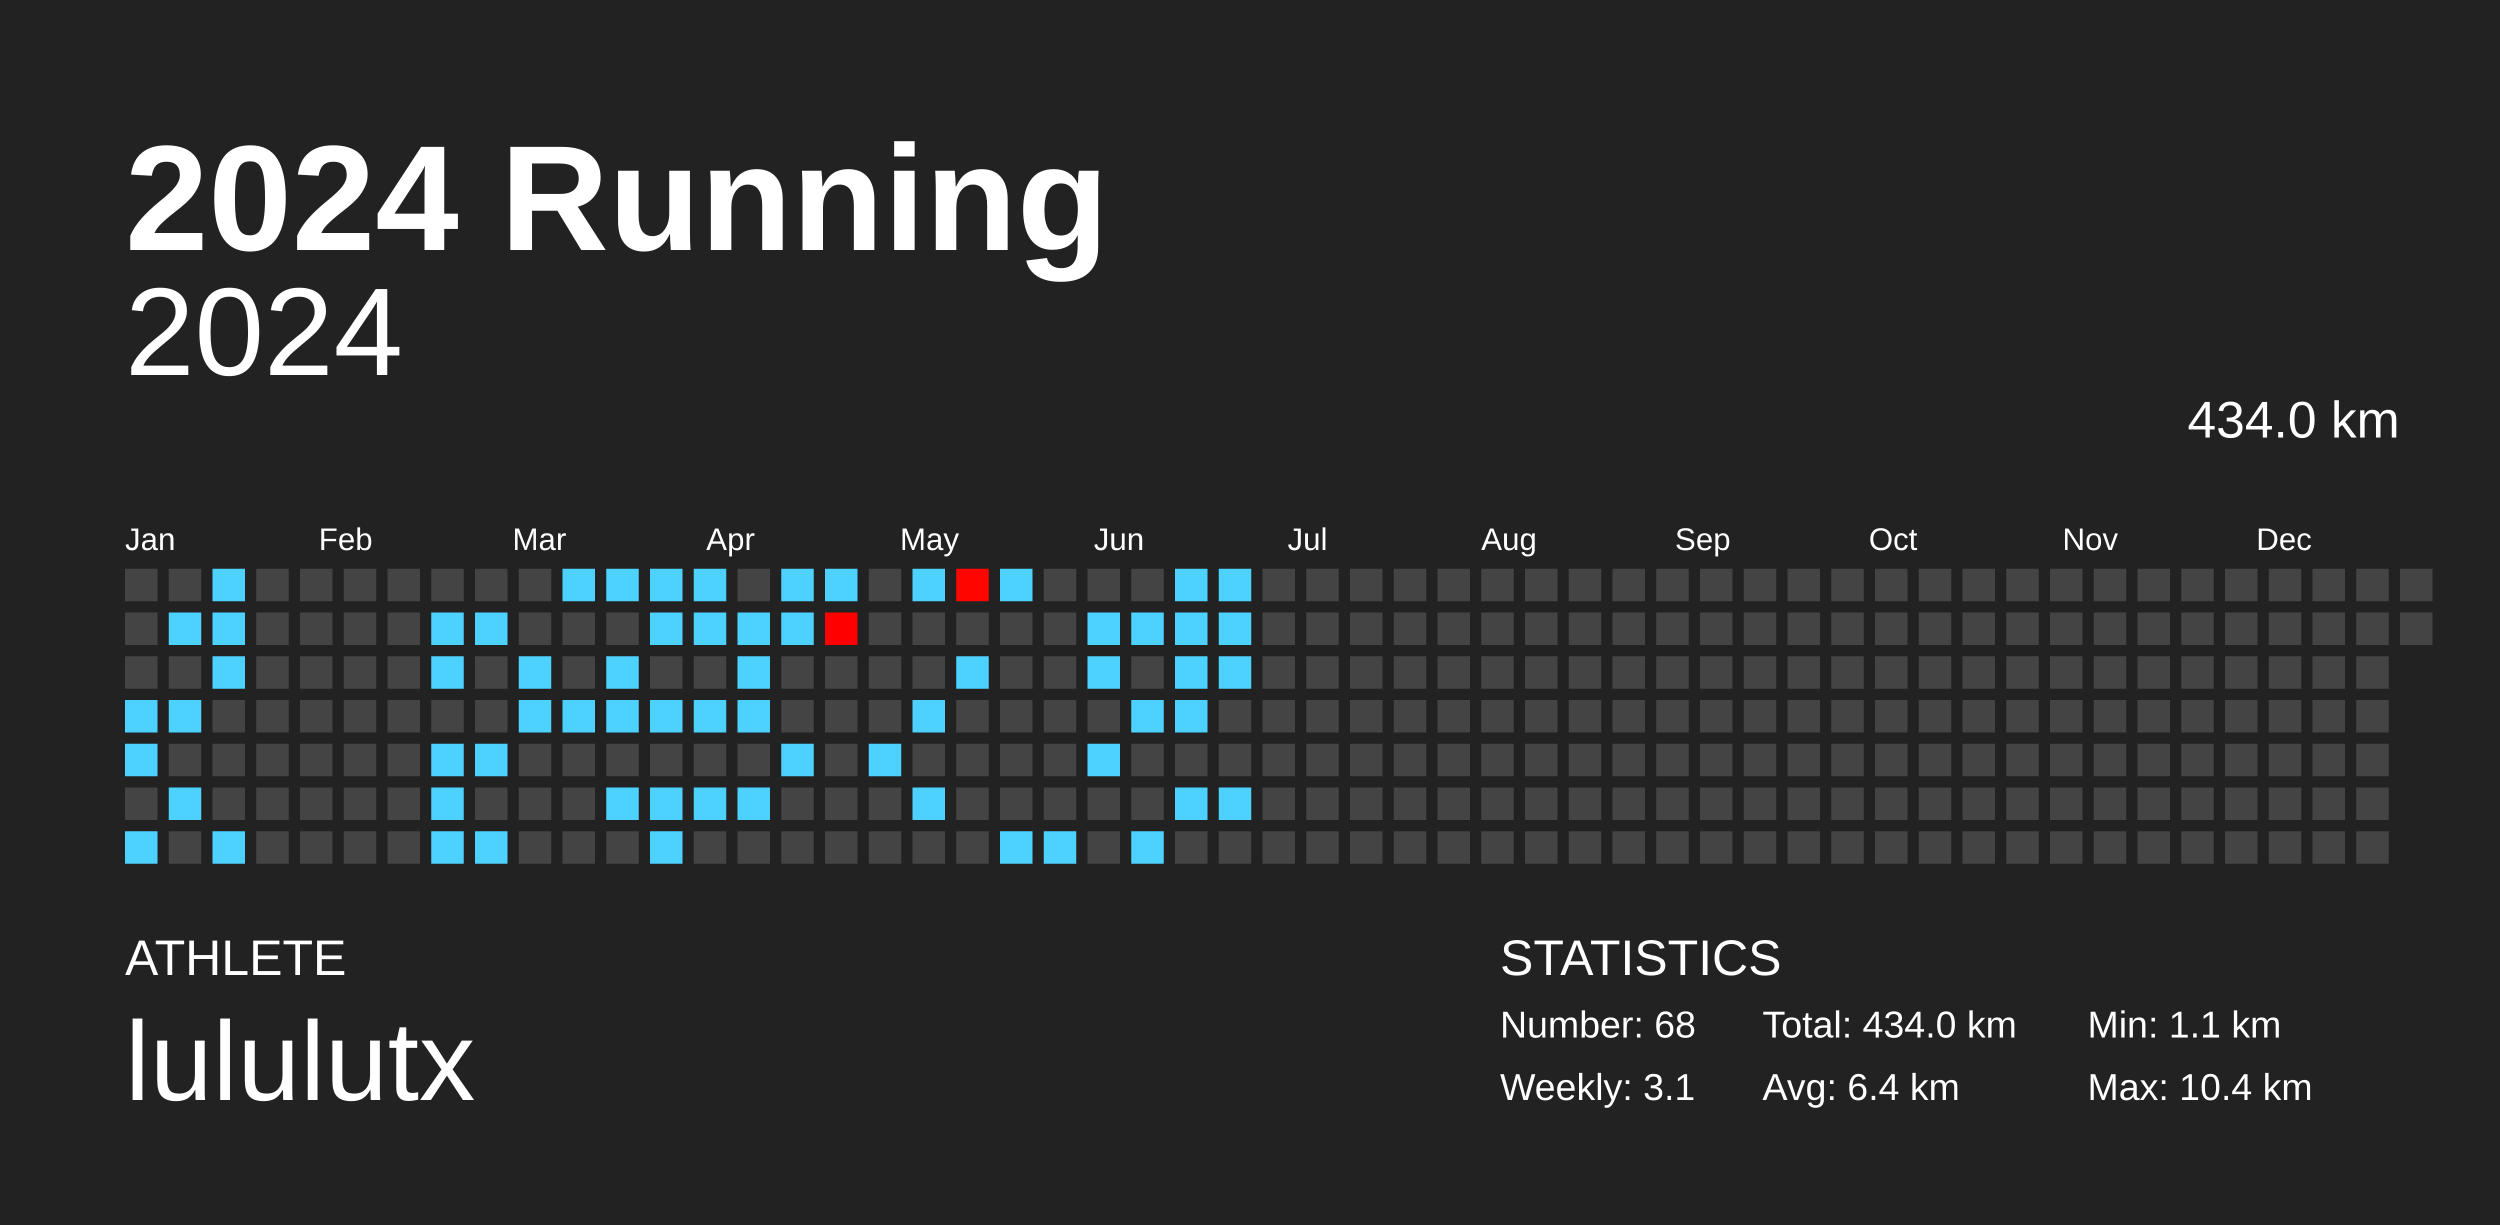
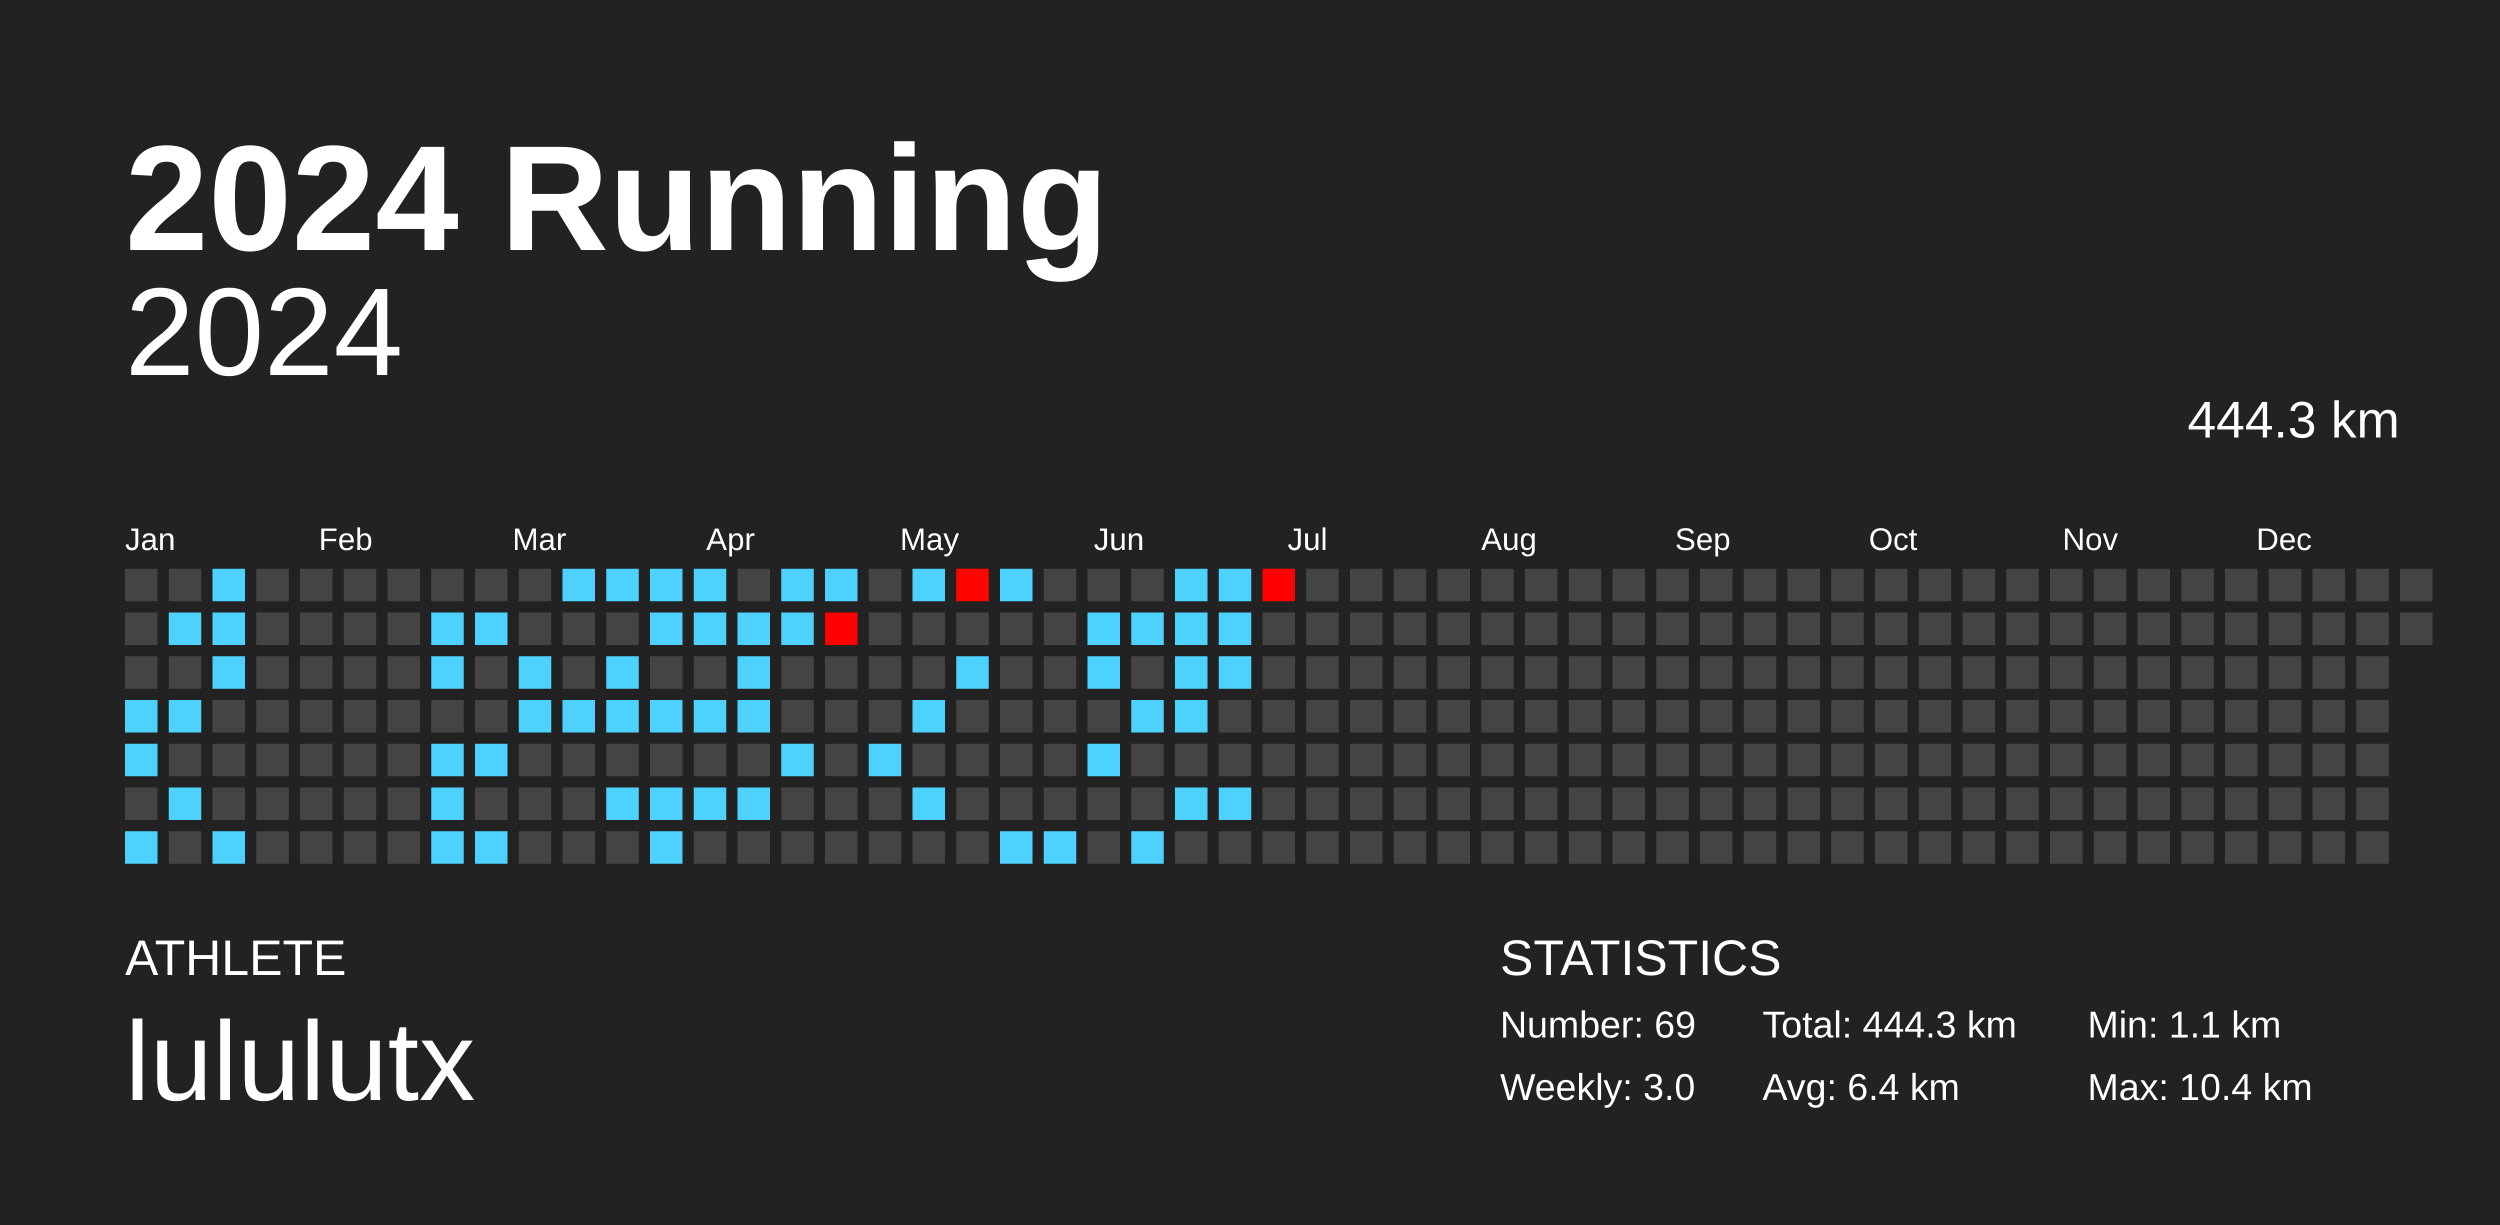
<svg xmlns="http://www.w3.org/2000/svg" baseProfile="full" height="98mm" version="1.1" viewBox="0,0,200,98" width="200mm">
  <defs />
  <rect fill="#222222" height="98" width="200" x="0" y="0" />
  <text fill="#FFFFFF" style="font-size:12px; font-family:Arial; font-weight:bold;" x="10" y="20">2024 Running</text>
  <text fill="#FFFFFF" style="font-size:4px; font-family:Arial" x="10" y="78">ATHLETE</text>
  <text fill="#FFFFFF" style="font-size:9px; font-family:Arial" x="10" y="88">lululutx</text>
  <text fill="#FFFFFF" style="font-size:4px; font-family:Arial" x="120" y="78">STATISTICS</text>
-   <text fill="#FFFFFF" style="font-size:3px; font-family:Arial" x="120" y="83">Number: 68</text>
-   <text fill="#FFFFFF" style="font-size:3px; font-family:Arial" x="120" y="88">Weekly: 3.1</text>
-   <text fill="#FFFFFF" style="font-size:3px; font-family:Arial" x="141" y="83">Total: 434.0 km</text>
+   <text fill="#FFFFFF" style="font-size:3px; font-family:Arial" x="120" y="83">Number: 69</text>
+   <text fill="#FFFFFF" style="font-size:3px; font-family:Arial" x="120" y="88">Weekly: 3.0</text>
+   <text fill="#FFFFFF" style="font-size:3px; font-family:Arial" x="141" y="83">Total: 444.3 km</text>
  <text fill="#FFFFFF" style="font-size:3px; font-family:Arial" x="141" y="88">Avg: 6.4 km</text>
  <text fill="#FFFFFF" style="font-size:3px; font-family:Arial" x="167" y="83">Min: 1.1 km</text>
  <text fill="#FFFFFF" style="font-size:3px; font-family:Arial" x="167" y="88">Max: 10.4 km</text>
  <text alignment-baseline="hanging" fill="#FFFFFF" style="font-size:10.0px; font-family:Arial;" x="10" y="30">2024</text>
-   <text alignment-baseline="hanging" fill="#FFFFFF" style="font-size:4.125px; font-family:Arial;" x="175" y="35">434.0 km</text>
+   <text alignment-baseline="hanging" fill="#FFFFFF" style="font-size:4.125px; font-family:Arial;" x="175" y="35">444.3 km</text>
  <text fill="#FFFFFF" style="font-size:2.5px; font-family:Arial" x="10.0" y="44">Jan</text>
  <text fill="#FFFFFF" style="font-size:2.5px; font-family:Arial" x="25.5" y="44">Feb</text>
  <text fill="#FFFFFF" style="font-size:2.5px; font-family:Arial" x="41.0" y="44">Mar</text>
  <text fill="#FFFFFF" style="font-size:2.5px; font-family:Arial" x="56.5" y="44">Apr</text>
  <text fill="#FFFFFF" style="font-size:2.5px; font-family:Arial" x="72.0" y="44">May</text>
  <text fill="#FFFFFF" style="font-size:2.5px; font-family:Arial" x="87.5" y="44">Jun</text>
  <text fill="#FFFFFF" style="font-size:2.5px; font-family:Arial" x="103.0" y="44">Jul</text>
  <text fill="#FFFFFF" style="font-size:2.5px; font-family:Arial" x="118.5" y="44">Aug</text>
  <text fill="#FFFFFF" style="font-size:2.5px; font-family:Arial" x="134.0" y="44">Sep</text>
  <text fill="#FFFFFF" style="font-size:2.5px; font-family:Arial" x="149.5" y="44">Oct</text>
  <text fill="#FFFFFF" style="font-size:2.5px; font-family:Arial" x="165.0" y="44">Nov</text>
  <text fill="#FFFFFF" style="font-size:2.5px; font-family:Arial" x="180.5" y="44">Dec</text>
  <rect fill="#444444" height="2.6" width="2.6" x="10.0" y="45.5" />
  <rect fill="#444444" height="2.6" width="2.6" x="10.0" y="49.0" />
  <rect fill="#444444" height="2.6" width="2.6" x="10.0" y="52.5" />
  <rect fill="#4dd2ff" height="2.6" width="2.6" x="10.0" y="56.0" />
  <rect fill="#4dd2ff" height="2.6" width="2.6" x="10.0" y="59.5" />
  <rect fill="#444444" height="2.6" width="2.6" x="10.0" y="63.0" />
  <rect fill="#4dd2ff" height="2.6" width="2.6" x="10.0" y="66.5" />
  <rect fill="#444444" height="2.6" width="2.6" x="13.5" y="45.5" />
  <rect fill="#4dd2ff" height="2.6" width="2.6" x="13.5" y="49.0" />
  <rect fill="#444444" height="2.6" width="2.6" x="13.5" y="52.5" />
  <rect fill="#4dd2ff" height="2.6" width="2.6" x="13.5" y="56.0" />
  <rect fill="#444444" height="2.6" width="2.6" x="13.5" y="59.5" />
  <rect fill="#4dd2ff" height="2.6" width="2.6" x="13.5" y="63.0" />
  <rect fill="#444444" height="2.6" width="2.6" x="13.5" y="66.5" />
  <rect fill="#4dd2ff" height="2.6" width="2.6" x="17.0" y="45.5" />
  <rect fill="#4dd2ff" height="2.6" width="2.6" x="17.0" y="49.0" />
  <rect fill="#4dd2ff" height="2.6" width="2.6" x="17.0" y="52.5" />
  <rect fill="#444444" height="2.6" width="2.6" x="17.0" y="56.0" />
  <rect fill="#444444" height="2.6" width="2.6" x="17.0" y="59.5" />
  <rect fill="#444444" height="2.6" width="2.6" x="17.0" y="63.0" />
  <rect fill="#4dd2ff" height="2.6" width="2.6" x="17.0" y="66.5" />
  <rect fill="#444444" height="2.6" width="2.6" x="20.5" y="45.5" />
  <rect fill="#444444" height="2.6" width="2.6" x="20.5" y="49.0" />
  <rect fill="#444444" height="2.6" width="2.6" x="20.5" y="52.5" />
  <rect fill="#444444" height="2.6" width="2.6" x="20.5" y="56.0" />
  <rect fill="#444444" height="2.6" width="2.6" x="20.5" y="59.5" />
  <rect fill="#444444" height="2.6" width="2.6" x="20.5" y="63.0" />
  <rect fill="#444444" height="2.6" width="2.6" x="20.5" y="66.5" />
  <rect fill="#444444" height="2.6" width="2.6" x="24.0" y="45.5" />
  <rect fill="#444444" height="2.6" width="2.6" x="24.0" y="49.0" />
  <rect fill="#444444" height="2.6" width="2.6" x="24.0" y="52.5" />
  <rect fill="#444444" height="2.6" width="2.6" x="24.0" y="56.0" />
  <rect fill="#444444" height="2.6" width="2.6" x="24.0" y="59.5" />
  <rect fill="#444444" height="2.6" width="2.6" x="24.0" y="63.0" />
  <rect fill="#444444" height="2.6" width="2.6" x="24.0" y="66.5" />
  <rect fill="#444444" height="2.6" width="2.6" x="27.5" y="45.5" />
  <rect fill="#444444" height="2.6" width="2.6" x="27.5" y="49.0" />
  <rect fill="#444444" height="2.6" width="2.6" x="27.5" y="52.5" />
  <rect fill="#444444" height="2.6" width="2.6" x="27.5" y="56.0" />
  <rect fill="#444444" height="2.6" width="2.6" x="27.5" y="59.5" />
  <rect fill="#444444" height="2.6" width="2.6" x="27.5" y="63.0" />
  <rect fill="#444444" height="2.6" width="2.6" x="27.5" y="66.5" />
  <rect fill="#444444" height="2.6" width="2.6" x="31.0" y="45.5" />
  <rect fill="#444444" height="2.6" width="2.6" x="31.0" y="49.0" />
  <rect fill="#444444" height="2.6" width="2.6" x="31.0" y="52.5" />
  <rect fill="#444444" height="2.6" width="2.6" x="31.0" y="56.0" />
  <rect fill="#444444" height="2.6" width="2.6" x="31.0" y="59.5" />
  <rect fill="#444444" height="2.6" width="2.6" x="31.0" y="63.0" />
  <rect fill="#444444" height="2.6" width="2.6" x="31.0" y="66.5" />
  <rect fill="#444444" height="2.6" width="2.6" x="34.5" y="45.5" />
  <rect fill="#4dd2ff" height="2.6" width="2.6" x="34.5" y="49.0" />
  <rect fill="#4dd2ff" height="2.6" width="2.6" x="34.5" y="52.5" />
  <rect fill="#444444" height="2.6" width="2.6" x="34.5" y="56.0" />
  <rect fill="#4dd2ff" height="2.6" width="2.6" x="34.5" y="59.5" />
  <rect fill="#4dd2ff" height="2.6" width="2.6" x="34.5" y="63.0" />
  <rect fill="#4dd2ff" height="2.6" width="2.6" x="34.5" y="66.5" />
  <rect fill="#444444" height="2.6" width="2.6" x="38.0" y="45.5" />
  <rect fill="#4dd2ff" height="2.6" width="2.6" x="38.0" y="49.0" />
  <rect fill="#444444" height="2.6" width="2.6" x="38.0" y="52.5" />
  <rect fill="#444444" height="2.6" width="2.6" x="38.0" y="56.0" />
  <rect fill="#4dd2ff" height="2.6" width="2.6" x="38.0" y="59.5" />
  <rect fill="#444444" height="2.6" width="2.6" x="38.0" y="63.0" />
  <rect fill="#4dd2ff" height="2.6" width="2.6" x="38.0" y="66.5" />
  <rect fill="#444444" height="2.6" width="2.6" x="41.5" y="45.5" />
  <rect fill="#444444" height="2.6" width="2.6" x="41.5" y="49.0" />
  <rect fill="#4dd2ff" height="2.6" width="2.6" x="41.5" y="52.5" />
  <rect fill="#4dd2ff" height="2.6" width="2.6" x="41.5" y="56.0" />
  <rect fill="#444444" height="2.6" width="2.6" x="41.5" y="59.5" />
  <rect fill="#444444" height="2.6" width="2.6" x="41.5" y="63.0" />
  <rect fill="#444444" height="2.6" width="2.6" x="41.5" y="66.5" />
  <rect fill="#4dd2ff" height="2.6" width="2.6" x="45.0" y="45.5" />
  <rect fill="#444444" height="2.6" width="2.6" x="45.0" y="49.0" />
  <rect fill="#444444" height="2.6" width="2.6" x="45.0" y="52.5" />
  <rect fill="#4dd2ff" height="2.6" width="2.6" x="45.0" y="56.0" />
  <rect fill="#444444" height="2.6" width="2.6" x="45.0" y="59.5" />
  <rect fill="#444444" height="2.6" width="2.6" x="45.0" y="63.0" />
  <rect fill="#444444" height="2.6" width="2.6" x="45.0" y="66.5" />
  <rect fill="#4dd2ff" height="2.6" width="2.6" x="48.5" y="45.5" />
  <rect fill="#444444" height="2.6" width="2.6" x="48.5" y="49.0" />
  <rect fill="#4dd2ff" height="2.6" width="2.6" x="48.5" y="52.5" />
  <rect fill="#4dd2ff" height="2.6" width="2.6" x="48.5" y="56.0" />
  <rect fill="#444444" height="2.6" width="2.6" x="48.5" y="59.5" />
  <rect fill="#4dd2ff" height="2.6" width="2.6" x="48.5" y="63.0" />
  <rect fill="#444444" height="2.6" width="2.6" x="48.5" y="66.5" />
  <rect fill="#4dd2ff" height="2.6" width="2.6" x="52.0" y="45.5" />
  <rect fill="#4dd2ff" height="2.6" width="2.6" x="52.0" y="49.0" />
  <rect fill="#444444" height="2.6" width="2.6" x="52.0" y="52.5" />
  <rect fill="#4dd2ff" height="2.6" width="2.6" x="52.0" y="56.0" />
  <rect fill="#444444" height="2.6" width="2.6" x="52.0" y="59.5" />
  <rect fill="#4dd2ff" height="2.6" width="2.6" x="52.0" y="63.0" />
  <rect fill="#4dd2ff" height="2.6" width="2.6" x="52.0" y="66.5" />
  <rect fill="#4dd2ff" height="2.6" width="2.6" x="55.5" y="45.5" />
  <rect fill="#4dd2ff" height="2.6" width="2.6" x="55.5" y="49.0" />
  <rect fill="#444444" height="2.6" width="2.6" x="55.5" y="52.5" />
  <rect fill="#4dd2ff" height="2.6" width="2.6" x="55.5" y="56.0" />
  <rect fill="#444444" height="2.6" width="2.6" x="55.5" y="59.5" />
  <rect fill="#4dd2ff" height="2.6" width="2.6" x="55.5" y="63.0" />
  <rect fill="#444444" height="2.6" width="2.6" x="55.5" y="66.5" />
  <rect fill="#444444" height="2.6" width="2.6" x="59.0" y="45.5" />
  <rect fill="#4dd2ff" height="2.6" width="2.6" x="59.0" y="49.0" />
  <rect fill="#4dd2ff" height="2.6" width="2.6" x="59.0" y="52.5" />
  <rect fill="#4dd2ff" height="2.6" width="2.6" x="59.0" y="56.0" />
  <rect fill="#444444" height="2.6" width="2.6" x="59.0" y="59.5" />
  <rect fill="#4dd2ff" height="2.6" width="2.6" x="59.0" y="63.0" />
  <rect fill="#444444" height="2.6" width="2.6" x="59.0" y="66.5" />
  <rect fill="#4dd2ff" height="2.6" width="2.6" x="62.5" y="45.5" />
  <rect fill="#4dd2ff" height="2.6" width="2.6" x="62.5" y="49.0" />
  <rect fill="#444444" height="2.6" width="2.6" x="62.5" y="52.5" />
  <rect fill="#444444" height="2.6" width="2.6" x="62.5" y="56.0" />
  <rect fill="#4dd2ff" height="2.6" width="2.6" x="62.5" y="59.5" />
  <rect fill="#444444" height="2.6" width="2.6" x="62.5" y="63.0" />
  <rect fill="#444444" height="2.6" width="2.6" x="62.5" y="66.5" />
  <rect fill="#4dd2ff" height="2.6" width="2.6" x="66.0" y="45.5" />
  <rect fill="#ff0000" height="2.6" width="2.6" x="66.0" y="49.0" />
  <rect fill="#444444" height="2.6" width="2.6" x="66.0" y="52.5" />
  <rect fill="#444444" height="2.6" width="2.6" x="66.0" y="56.0" />
  <rect fill="#444444" height="2.6" width="2.6" x="66.0" y="59.5" />
  <rect fill="#444444" height="2.6" width="2.6" x="66.0" y="63.0" />
  <rect fill="#444444" height="2.6" width="2.6" x="66.0" y="66.5" />
  <rect fill="#444444" height="2.6" width="2.6" x="69.5" y="45.5" />
  <rect fill="#444444" height="2.6" width="2.6" x="69.5" y="49.0" />
  <rect fill="#444444" height="2.6" width="2.6" x="69.5" y="52.5" />
  <rect fill="#444444" height="2.6" width="2.6" x="69.5" y="56.0" />
  <rect fill="#4dd2ff" height="2.6" width="2.6" x="69.5" y="59.5" />
  <rect fill="#444444" height="2.6" width="2.6" x="69.5" y="63.0" />
  <rect fill="#444444" height="2.6" width="2.6" x="69.5" y="66.5" />
  <rect fill="#4dd2ff" height="2.6" width="2.6" x="73.0" y="45.5" />
  <rect fill="#444444" height="2.6" width="2.6" x="73.0" y="49.0" />
  <rect fill="#444444" height="2.6" width="2.6" x="73.0" y="52.5" />
  <rect fill="#4dd2ff" height="2.6" width="2.6" x="73.0" y="56.0" />
  <rect fill="#444444" height="2.6" width="2.6" x="73.0" y="59.5" />
  <rect fill="#4dd2ff" height="2.6" width="2.6" x="73.0" y="63.0" />
  <rect fill="#444444" height="2.6" width="2.6" x="73.0" y="66.5" />
  <rect fill="#ff0500" height="2.6" width="2.6" x="76.5" y="45.5" />
  <rect fill="#444444" height="2.6" width="2.6" x="76.5" y="49.0" />
  <rect fill="#4dd2ff" height="2.6" width="2.6" x="76.5" y="52.5" />
  <rect fill="#444444" height="2.6" width="2.6" x="76.5" y="56.0" />
  <rect fill="#444444" height="2.6" width="2.6" x="76.5" y="59.5" />
  <rect fill="#444444" height="2.6" width="2.6" x="76.5" y="63.0" />
  <rect fill="#444444" height="2.6" width="2.6" x="76.5" y="66.5" />
  <rect fill="#4dd2ff" height="2.6" width="2.6" x="80.0" y="45.5" />
  <rect fill="#444444" height="2.6" width="2.6" x="80.0" y="49.0" />
  <rect fill="#444444" height="2.6" width="2.6" x="80.0" y="52.5" />
  <rect fill="#444444" height="2.6" width="2.6" x="80.0" y="56.0" />
  <rect fill="#444444" height="2.6" width="2.6" x="80.0" y="59.5" />
  <rect fill="#444444" height="2.6" width="2.6" x="80.0" y="63.0" />
  <rect fill="#4dd2ff" height="2.6" width="2.6" x="80.0" y="66.5" />
  <rect fill="#444444" height="2.6" width="2.6" x="83.5" y="45.5" />
  <rect fill="#444444" height="2.6" width="2.6" x="83.5" y="49.0" />
  <rect fill="#444444" height="2.6" width="2.6" x="83.5" y="52.5" />
  <rect fill="#444444" height="2.6" width="2.6" x="83.5" y="56.0" />
  <rect fill="#444444" height="2.6" width="2.6" x="83.5" y="59.5" />
  <rect fill="#444444" height="2.6" width="2.6" x="83.5" y="63.0" />
  <rect fill="#4dd2ff" height="2.6" width="2.6" x="83.5" y="66.5" />
  <rect fill="#444444" height="2.6" width="2.6" x="87.0" y="45.5" />
  <rect fill="#4dd2ff" height="2.6" width="2.6" x="87.0" y="49.0" />
  <rect fill="#4dd2ff" height="2.6" width="2.6" x="87.0" y="52.5" />
  <rect fill="#444444" height="2.6" width="2.6" x="87.0" y="56.0" />
  <rect fill="#4dd2ff" height="2.6" width="2.6" x="87.0" y="59.5" />
  <rect fill="#444444" height="2.6" width="2.6" x="87.0" y="63.0" />
  <rect fill="#444444" height="2.6" width="2.6" x="87.0" y="66.5" />
  <rect fill="#444444" height="2.6" width="2.6" x="90.5" y="45.5" />
  <rect fill="#4dd2ff" height="2.6" width="2.6" x="90.5" y="49.0" />
  <rect fill="#444444" height="2.6" width="2.6" x="90.5" y="52.5" />
  <rect fill="#4dd2ff" height="2.6" width="2.6" x="90.5" y="56.0" />
  <rect fill="#444444" height="2.6" width="2.6" x="90.5" y="59.5" />
  <rect fill="#444444" height="2.6" width="2.6" x="90.5" y="63.0" />
  <rect fill="#4dd2ff" height="2.6" width="2.6" x="90.5" y="66.5" />
  <rect fill="#4dd2ff" height="2.6" width="2.6" x="94.0" y="45.5" />
  <rect fill="#4dd2ff" height="2.6" width="2.6" x="94.0" y="49.0" />
  <rect fill="#4dd2ff" height="2.6" width="2.6" x="94.0" y="52.5" />
  <rect fill="#4dd2ff" height="2.6" width="2.6" x="94.0" y="56.0" />
  <rect fill="#444444" height="2.6" width="2.6" x="94.0" y="59.5" />
  <rect fill="#4dd2ff" height="2.6" width="2.6" x="94.0" y="63.0" />
  <rect fill="#444444" height="2.6" width="2.6" x="94.0" y="66.5" />
  <rect fill="#4dd2ff" height="2.6" width="2.6" x="97.5" y="45.5" />
  <rect fill="#4dd2ff" height="2.6" width="2.6" x="97.5" y="49.0" />
  <rect fill="#4dd2ff" height="2.6" width="2.6" x="97.5" y="52.5" />
  <rect fill="#444444" height="2.6" width="2.6" x="97.5" y="56.0" />
  <rect fill="#444444" height="2.6" width="2.6" x="97.5" y="59.5" />
  <rect fill="#4dd2ff" height="2.6" width="2.6" x="97.5" y="63.0" />
  <rect fill="#444444" height="2.6" width="2.6" x="97.5" y="66.5" />
-   <rect fill="#444444" height="2.6" width="2.6" x="101.0" y="45.5" />
+   <rect fill="#ff0000" height="2.6" width="2.6" x="101.0" y="45.5" />
  <rect fill="#444444" height="2.6" width="2.6" x="101.0" y="49.0" />
  <rect fill="#444444" height="2.6" width="2.6" x="101.0" y="52.5" />
  <rect fill="#444444" height="2.6" width="2.6" x="101.0" y="56.0" />
  <rect fill="#444444" height="2.6" width="2.6" x="101.0" y="59.5" />
  <rect fill="#444444" height="2.6" width="2.6" x="101.0" y="63.0" />
  <rect fill="#444444" height="2.6" width="2.6" x="101.0" y="66.5" />
  <rect fill="#444444" height="2.6" width="2.6" x="104.5" y="45.5" />
  <rect fill="#444444" height="2.6" width="2.6" x="104.5" y="49.0" />
  <rect fill="#444444" height="2.6" width="2.6" x="104.5" y="52.5" />
  <rect fill="#444444" height="2.6" width="2.6" x="104.5" y="56.0" />
  <rect fill="#444444" height="2.6" width="2.6" x="104.5" y="59.5" />
  <rect fill="#444444" height="2.6" width="2.6" x="104.5" y="63.0" />
  <rect fill="#444444" height="2.6" width="2.6" x="104.5" y="66.5" />
  <rect fill="#444444" height="2.6" width="2.6" x="108.0" y="45.5" />
  <rect fill="#444444" height="2.6" width="2.6" x="108.0" y="49.0" />
  <rect fill="#444444" height="2.6" width="2.6" x="108.0" y="52.5" />
  <rect fill="#444444" height="2.6" width="2.6" x="108.0" y="56.0" />
  <rect fill="#444444" height="2.6" width="2.6" x="108.0" y="59.5" />
  <rect fill="#444444" height="2.6" width="2.6" x="108.0" y="63.0" />
  <rect fill="#444444" height="2.6" width="2.6" x="108.0" y="66.5" />
  <rect fill="#444444" height="2.6" width="2.6" x="111.5" y="45.5" />
  <rect fill="#444444" height="2.6" width="2.6" x="111.5" y="49.0" />
  <rect fill="#444444" height="2.6" width="2.6" x="111.5" y="52.5" />
  <rect fill="#444444" height="2.6" width="2.6" x="111.5" y="56.0" />
  <rect fill="#444444" height="2.6" width="2.6" x="111.5" y="59.5" />
  <rect fill="#444444" height="2.6" width="2.6" x="111.5" y="63.0" />
  <rect fill="#444444" height="2.6" width="2.6" x="111.5" y="66.5" />
  <rect fill="#444444" height="2.6" width="2.6" x="115.0" y="45.5" />
  <rect fill="#444444" height="2.6" width="2.6" x="115.0" y="49.0" />
  <rect fill="#444444" height="2.6" width="2.6" x="115.0" y="52.5" />
  <rect fill="#444444" height="2.6" width="2.6" x="115.0" y="56.0" />
  <rect fill="#444444" height="2.6" width="2.6" x="115.0" y="59.5" />
  <rect fill="#444444" height="2.6" width="2.6" x="115.0" y="63.0" />
  <rect fill="#444444" height="2.6" width="2.6" x="115.0" y="66.5" />
  <rect fill="#444444" height="2.6" width="2.6" x="118.5" y="45.5" />
  <rect fill="#444444" height="2.6" width="2.6" x="118.5" y="49.0" />
  <rect fill="#444444" height="2.6" width="2.6" x="118.5" y="52.5" />
  <rect fill="#444444" height="2.6" width="2.6" x="118.5" y="56.0" />
  <rect fill="#444444" height="2.6" width="2.6" x="118.5" y="59.5" />
  <rect fill="#444444" height="2.6" width="2.6" x="118.5" y="63.0" />
  <rect fill="#444444" height="2.6" width="2.6" x="118.5" y="66.5" />
  <rect fill="#444444" height="2.6" width="2.6" x="122.0" y="45.5" />
  <rect fill="#444444" height="2.6" width="2.6" x="122.0" y="49.0" />
  <rect fill="#444444" height="2.6" width="2.6" x="122.0" y="52.5" />
  <rect fill="#444444" height="2.6" width="2.6" x="122.0" y="56.0" />
  <rect fill="#444444" height="2.6" width="2.6" x="122.0" y="59.5" />
  <rect fill="#444444" height="2.6" width="2.6" x="122.0" y="63.0" />
  <rect fill="#444444" height="2.6" width="2.6" x="122.0" y="66.5" />
  <rect fill="#444444" height="2.6" width="2.6" x="125.5" y="45.5" />
  <rect fill="#444444" height="2.6" width="2.6" x="125.5" y="49.0" />
  <rect fill="#444444" height="2.6" width="2.6" x="125.5" y="52.5" />
  <rect fill="#444444" height="2.6" width="2.6" x="125.5" y="56.0" />
  <rect fill="#444444" height="2.6" width="2.6" x="125.5" y="59.5" />
  <rect fill="#444444" height="2.6" width="2.6" x="125.5" y="63.0" />
  <rect fill="#444444" height="2.6" width="2.6" x="125.5" y="66.5" />
  <rect fill="#444444" height="2.6" width="2.6" x="129.0" y="45.5" />
  <rect fill="#444444" height="2.6" width="2.6" x="129.0" y="49.0" />
  <rect fill="#444444" height="2.6" width="2.6" x="129.0" y="52.5" />
  <rect fill="#444444" height="2.6" width="2.6" x="129.0" y="56.0" />
  <rect fill="#444444" height="2.6" width="2.6" x="129.0" y="59.5" />
  <rect fill="#444444" height="2.6" width="2.6" x="129.0" y="63.0" />
  <rect fill="#444444" height="2.6" width="2.6" x="129.0" y="66.5" />
  <rect fill="#444444" height="2.6" width="2.6" x="132.5" y="45.5" />
  <rect fill="#444444" height="2.6" width="2.6" x="132.5" y="49.0" />
  <rect fill="#444444" height="2.6" width="2.6" x="132.5" y="52.5" />
  <rect fill="#444444" height="2.6" width="2.6" x="132.5" y="56.0" />
  <rect fill="#444444" height="2.6" width="2.6" x="132.5" y="59.5" />
  <rect fill="#444444" height="2.6" width="2.6" x="132.5" y="63.0" />
  <rect fill="#444444" height="2.6" width="2.6" x="132.5" y="66.5" />
  <rect fill="#444444" height="2.6" width="2.6" x="136.0" y="45.5" />
  <rect fill="#444444" height="2.6" width="2.6" x="136.0" y="49.0" />
  <rect fill="#444444" height="2.6" width="2.6" x="136.0" y="52.5" />
  <rect fill="#444444" height="2.6" width="2.6" x="136.0" y="56.0" />
  <rect fill="#444444" height="2.6" width="2.6" x="136.0" y="59.5" />
  <rect fill="#444444" height="2.6" width="2.6" x="136.0" y="63.0" />
  <rect fill="#444444" height="2.6" width="2.6" x="136.0" y="66.5" />
  <rect fill="#444444" height="2.6" width="2.6" x="139.5" y="45.5" />
  <rect fill="#444444" height="2.6" width="2.6" x="139.5" y="49.0" />
  <rect fill="#444444" height="2.6" width="2.6" x="139.5" y="52.5" />
  <rect fill="#444444" height="2.6" width="2.6" x="139.5" y="56.0" />
  <rect fill="#444444" height="2.6" width="2.6" x="139.5" y="59.5" />
  <rect fill="#444444" height="2.6" width="2.6" x="139.5" y="63.0" />
  <rect fill="#444444" height="2.6" width="2.6" x="139.5" y="66.5" />
  <rect fill="#444444" height="2.6" width="2.6" x="143.0" y="45.5" />
  <rect fill="#444444" height="2.6" width="2.6" x="143.0" y="49.0" />
  <rect fill="#444444" height="2.6" width="2.6" x="143.0" y="52.5" />
  <rect fill="#444444" height="2.6" width="2.6" x="143.0" y="56.0" />
  <rect fill="#444444" height="2.6" width="2.6" x="143.0" y="59.5" />
  <rect fill="#444444" height="2.6" width="2.6" x="143.0" y="63.0" />
  <rect fill="#444444" height="2.6" width="2.6" x="143.0" y="66.5" />
  <rect fill="#444444" height="2.6" width="2.6" x="146.5" y="45.5" />
  <rect fill="#444444" height="2.6" width="2.6" x="146.5" y="49.0" />
  <rect fill="#444444" height="2.6" width="2.6" x="146.5" y="52.5" />
  <rect fill="#444444" height="2.6" width="2.6" x="146.5" y="56.0" />
  <rect fill="#444444" height="2.6" width="2.6" x="146.5" y="59.5" />
  <rect fill="#444444" height="2.6" width="2.6" x="146.5" y="63.0" />
  <rect fill="#444444" height="2.6" width="2.6" x="146.5" y="66.5" />
  <rect fill="#444444" height="2.6" width="2.6" x="150.0" y="45.5" />
  <rect fill="#444444" height="2.6" width="2.6" x="150.0" y="49.0" />
  <rect fill="#444444" height="2.6" width="2.6" x="150.0" y="52.5" />
  <rect fill="#444444" height="2.6" width="2.6" x="150.0" y="56.0" />
  <rect fill="#444444" height="2.6" width="2.6" x="150.0" y="59.5" />
  <rect fill="#444444" height="2.6" width="2.6" x="150.0" y="63.0" />
  <rect fill="#444444" height="2.6" width="2.6" x="150.0" y="66.5" />
  <rect fill="#444444" height="2.6" width="2.6" x="153.5" y="45.5" />
  <rect fill="#444444" height="2.6" width="2.6" x="153.5" y="49.0" />
  <rect fill="#444444" height="2.6" width="2.6" x="153.5" y="52.5" />
  <rect fill="#444444" height="2.6" width="2.6" x="153.5" y="56.0" />
  <rect fill="#444444" height="2.6" width="2.6" x="153.5" y="59.5" />
  <rect fill="#444444" height="2.6" width="2.6" x="153.5" y="63.0" />
  <rect fill="#444444" height="2.6" width="2.6" x="153.5" y="66.5" />
  <rect fill="#444444" height="2.6" width="2.6" x="157.0" y="45.5" />
  <rect fill="#444444" height="2.6" width="2.6" x="157.0" y="49.0" />
  <rect fill="#444444" height="2.6" width="2.6" x="157.0" y="52.5" />
  <rect fill="#444444" height="2.6" width="2.6" x="157.0" y="56.0" />
  <rect fill="#444444" height="2.6" width="2.6" x="157.0" y="59.5" />
  <rect fill="#444444" height="2.6" width="2.6" x="157.0" y="63.0" />
  <rect fill="#444444" height="2.6" width="2.6" x="157.0" y="66.5" />
  <rect fill="#444444" height="2.6" width="2.6" x="160.5" y="45.5" />
  <rect fill="#444444" height="2.6" width="2.6" x="160.5" y="49.0" />
  <rect fill="#444444" height="2.6" width="2.6" x="160.5" y="52.5" />
  <rect fill="#444444" height="2.6" width="2.6" x="160.5" y="56.0" />
  <rect fill="#444444" height="2.6" width="2.6" x="160.5" y="59.5" />
  <rect fill="#444444" height="2.6" width="2.6" x="160.5" y="63.0" />
  <rect fill="#444444" height="2.6" width="2.6" x="160.5" y="66.5" />
  <rect fill="#444444" height="2.6" width="2.6" x="164.0" y="45.5" />
  <rect fill="#444444" height="2.6" width="2.6" x="164.0" y="49.0" />
  <rect fill="#444444" height="2.6" width="2.6" x="164.0" y="52.5" />
  <rect fill="#444444" height="2.6" width="2.6" x="164.0" y="56.0" />
  <rect fill="#444444" height="2.6" width="2.6" x="164.0" y="59.5" />
  <rect fill="#444444" height="2.6" width="2.6" x="164.0" y="63.0" />
  <rect fill="#444444" height="2.6" width="2.6" x="164.0" y="66.5" />
  <rect fill="#444444" height="2.6" width="2.6" x="167.5" y="45.5" />
  <rect fill="#444444" height="2.6" width="2.6" x="167.5" y="49.0" />
  <rect fill="#444444" height="2.6" width="2.6" x="167.5" y="52.5" />
  <rect fill="#444444" height="2.6" width="2.6" x="167.5" y="56.0" />
  <rect fill="#444444" height="2.6" width="2.6" x="167.5" y="59.5" />
  <rect fill="#444444" height="2.6" width="2.6" x="167.5" y="63.0" />
  <rect fill="#444444" height="2.6" width="2.6" x="167.5" y="66.5" />
  <rect fill="#444444" height="2.6" width="2.6" x="171.0" y="45.5" />
  <rect fill="#444444" height="2.6" width="2.6" x="171.0" y="49.0" />
  <rect fill="#444444" height="2.6" width="2.6" x="171.0" y="52.5" />
  <rect fill="#444444" height="2.6" width="2.6" x="171.0" y="56.0" />
  <rect fill="#444444" height="2.6" width="2.6" x="171.0" y="59.5" />
  <rect fill="#444444" height="2.6" width="2.6" x="171.0" y="63.0" />
  <rect fill="#444444" height="2.6" width="2.6" x="171.0" y="66.5" />
  <rect fill="#444444" height="2.6" width="2.6" x="174.5" y="45.5" />
  <rect fill="#444444" height="2.6" width="2.6" x="174.5" y="49.0" />
  <rect fill="#444444" height="2.6" width="2.6" x="174.5" y="52.5" />
  <rect fill="#444444" height="2.6" width="2.6" x="174.5" y="56.0" />
  <rect fill="#444444" height="2.6" width="2.6" x="174.5" y="59.5" />
  <rect fill="#444444" height="2.6" width="2.6" x="174.5" y="63.0" />
  <rect fill="#444444" height="2.6" width="2.6" x="174.5" y="66.5" />
  <rect fill="#444444" height="2.6" width="2.6" x="178.0" y="45.5" />
  <rect fill="#444444" height="2.6" width="2.6" x="178.0" y="49.0" />
  <rect fill="#444444" height="2.6" width="2.6" x="178.0" y="52.5" />
  <rect fill="#444444" height="2.6" width="2.6" x="178.0" y="56.0" />
  <rect fill="#444444" height="2.6" width="2.6" x="178.0" y="59.5" />
  <rect fill="#444444" height="2.6" width="2.6" x="178.0" y="63.0" />
  <rect fill="#444444" height="2.6" width="2.6" x="178.0" y="66.5" />
  <rect fill="#444444" height="2.6" width="2.6" x="181.5" y="45.5" />
  <rect fill="#444444" height="2.6" width="2.6" x="181.5" y="49.0" />
  <rect fill="#444444" height="2.6" width="2.6" x="181.5" y="52.5" />
  <rect fill="#444444" height="2.6" width="2.6" x="181.5" y="56.0" />
  <rect fill="#444444" height="2.6" width="2.6" x="181.5" y="59.5" />
  <rect fill="#444444" height="2.6" width="2.6" x="181.5" y="63.0" />
  <rect fill="#444444" height="2.6" width="2.6" x="181.5" y="66.5" />
  <rect fill="#444444" height="2.6" width="2.6" x="185.0" y="45.5" />
  <rect fill="#444444" height="2.6" width="2.6" x="185.0" y="49.0" />
  <rect fill="#444444" height="2.6" width="2.6" x="185.0" y="52.5" />
  <rect fill="#444444" height="2.6" width="2.6" x="185.0" y="56.0" />
  <rect fill="#444444" height="2.6" width="2.6" x="185.0" y="59.5" />
  <rect fill="#444444" height="2.6" width="2.6" x="185.0" y="63.0" />
  <rect fill="#444444" height="2.6" width="2.6" x="185.0" y="66.5" />
  <rect fill="#444444" height="2.6" width="2.6" x="188.5" y="45.5" />
  <rect fill="#444444" height="2.6" width="2.6" x="188.5" y="49.0" />
  <rect fill="#444444" height="2.6" width="2.6" x="188.5" y="52.5" />
  <rect fill="#444444" height="2.6" width="2.6" x="188.5" y="56.0" />
  <rect fill="#444444" height="2.6" width="2.6" x="188.5" y="59.5" />
  <rect fill="#444444" height="2.6" width="2.6" x="188.5" y="63.0" />
  <rect fill="#444444" height="2.6" width="2.6" x="188.5" y="66.5" />
  <rect fill="#444444" height="2.6" width="2.6" x="192.0" y="45.5" />
  <rect fill="#444444" height="2.6" width="2.6" x="192.0" y="49.0" />
</svg>
